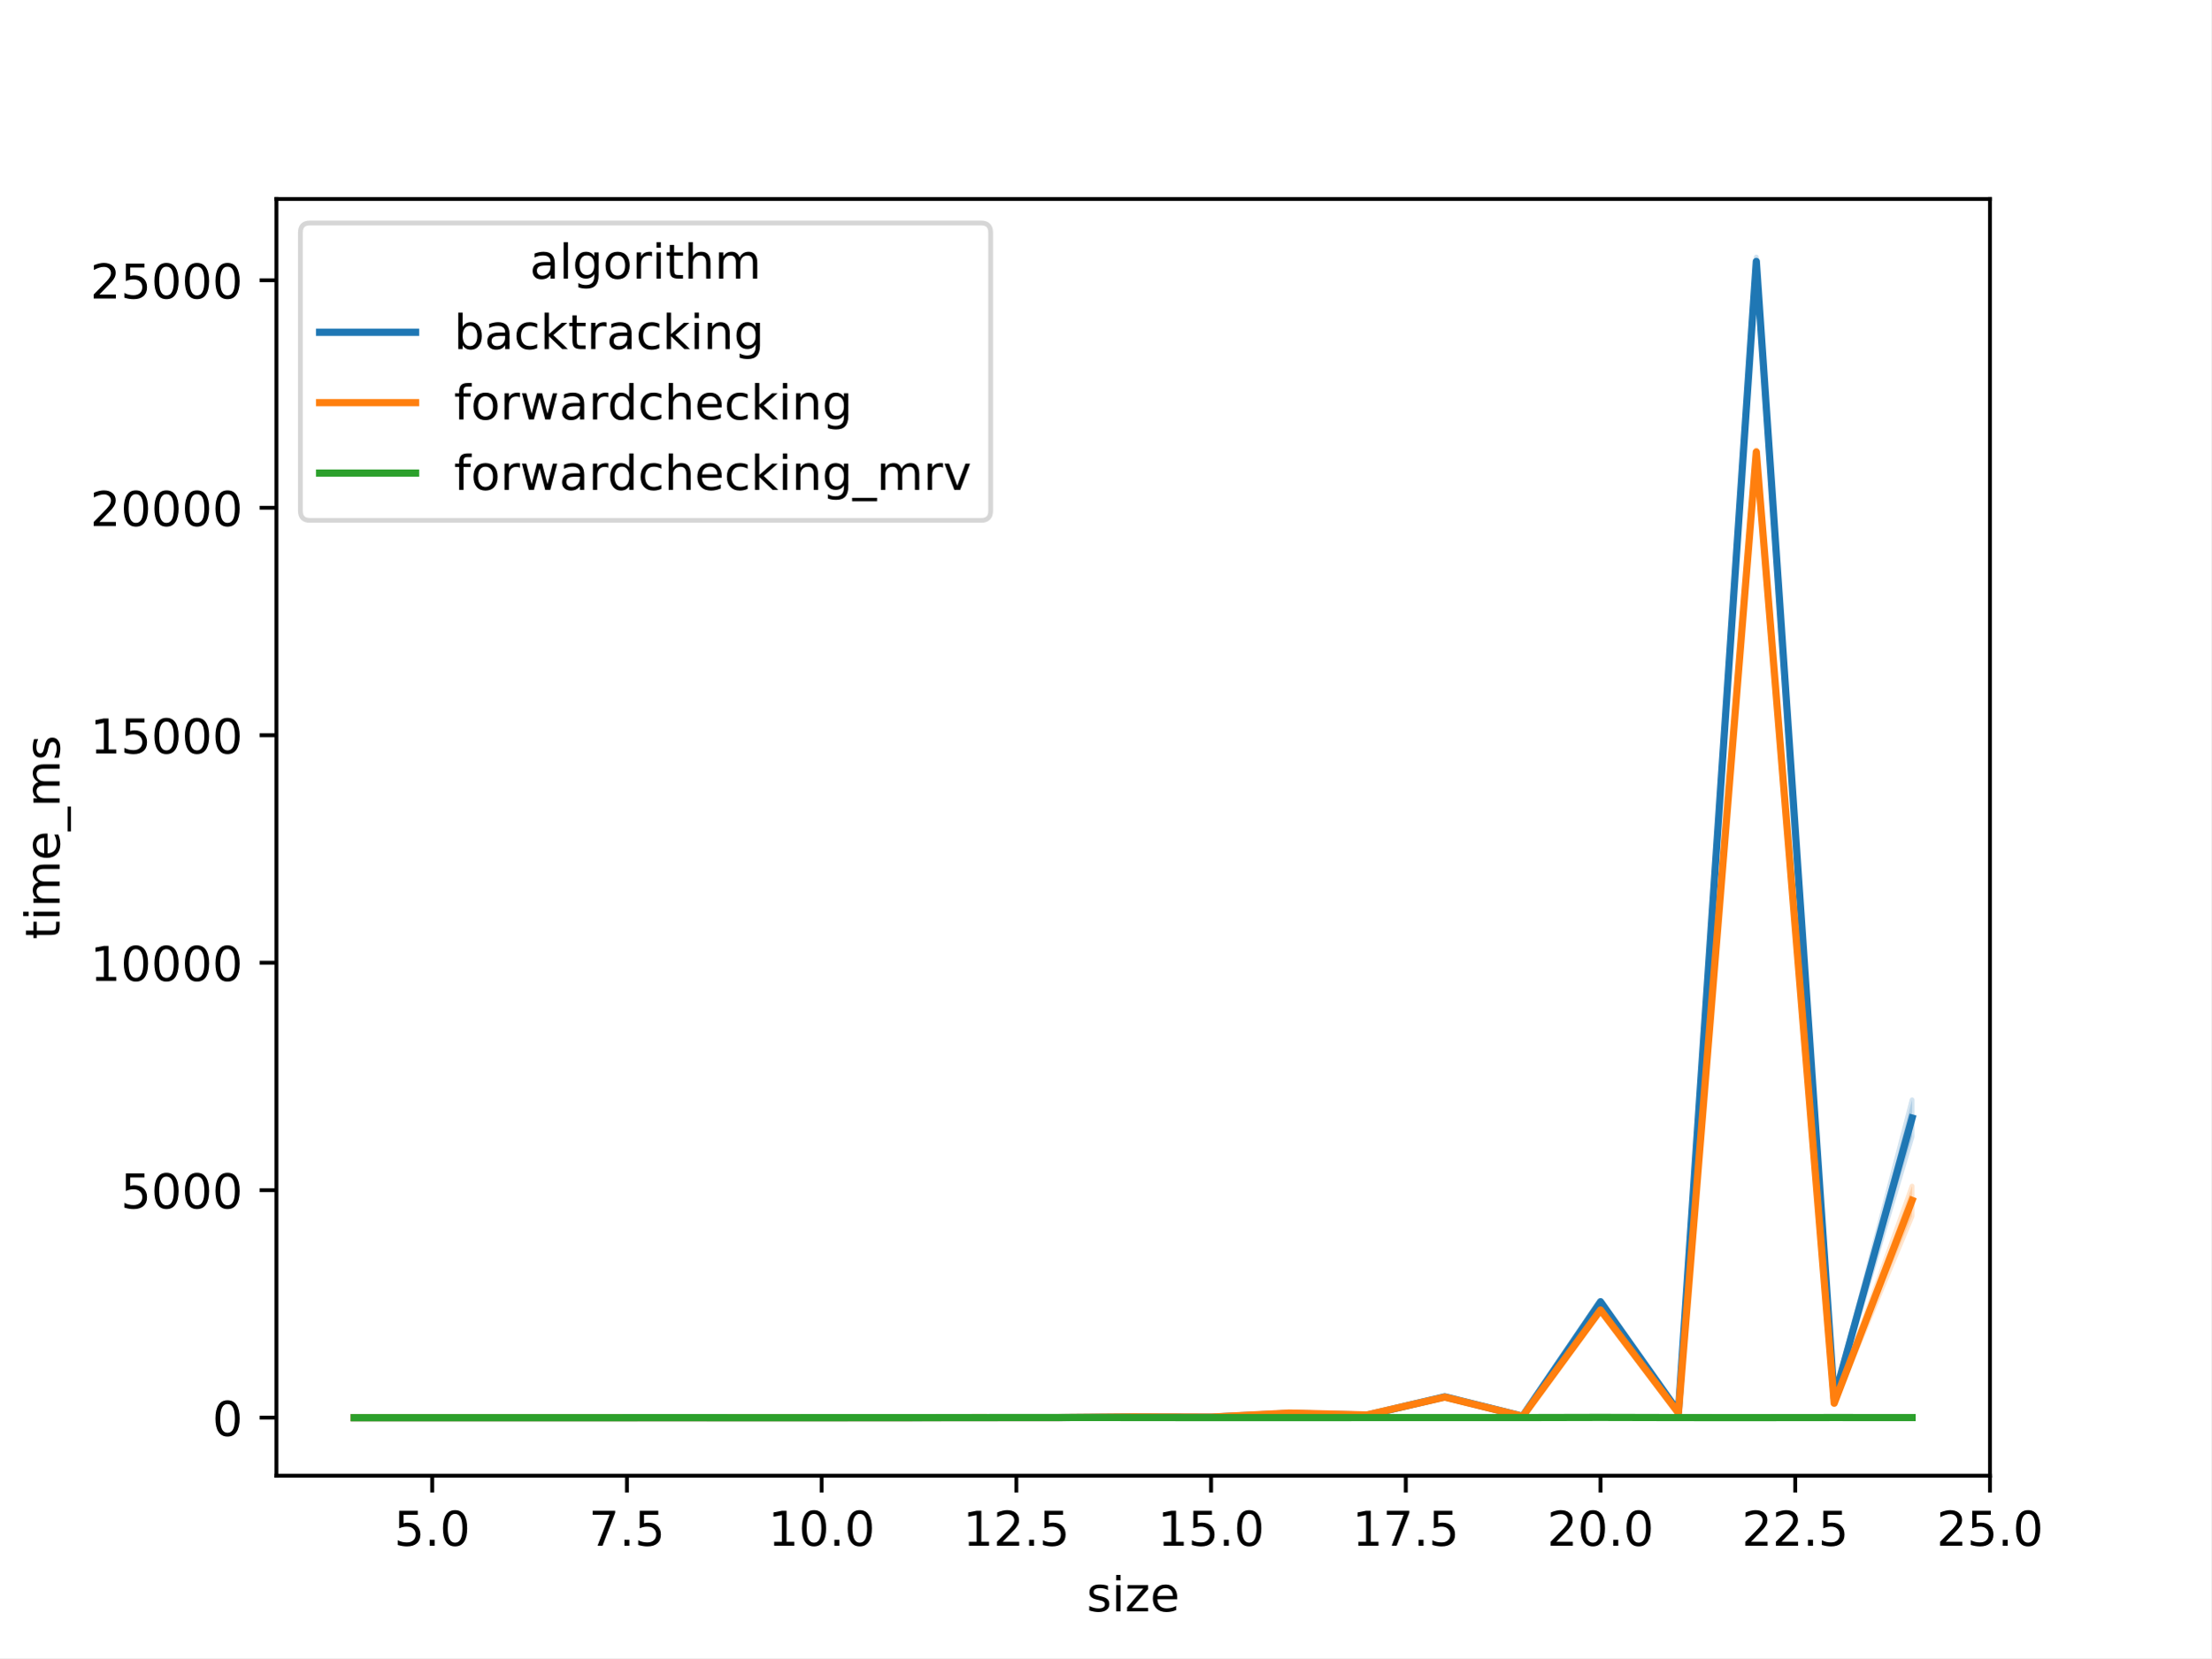
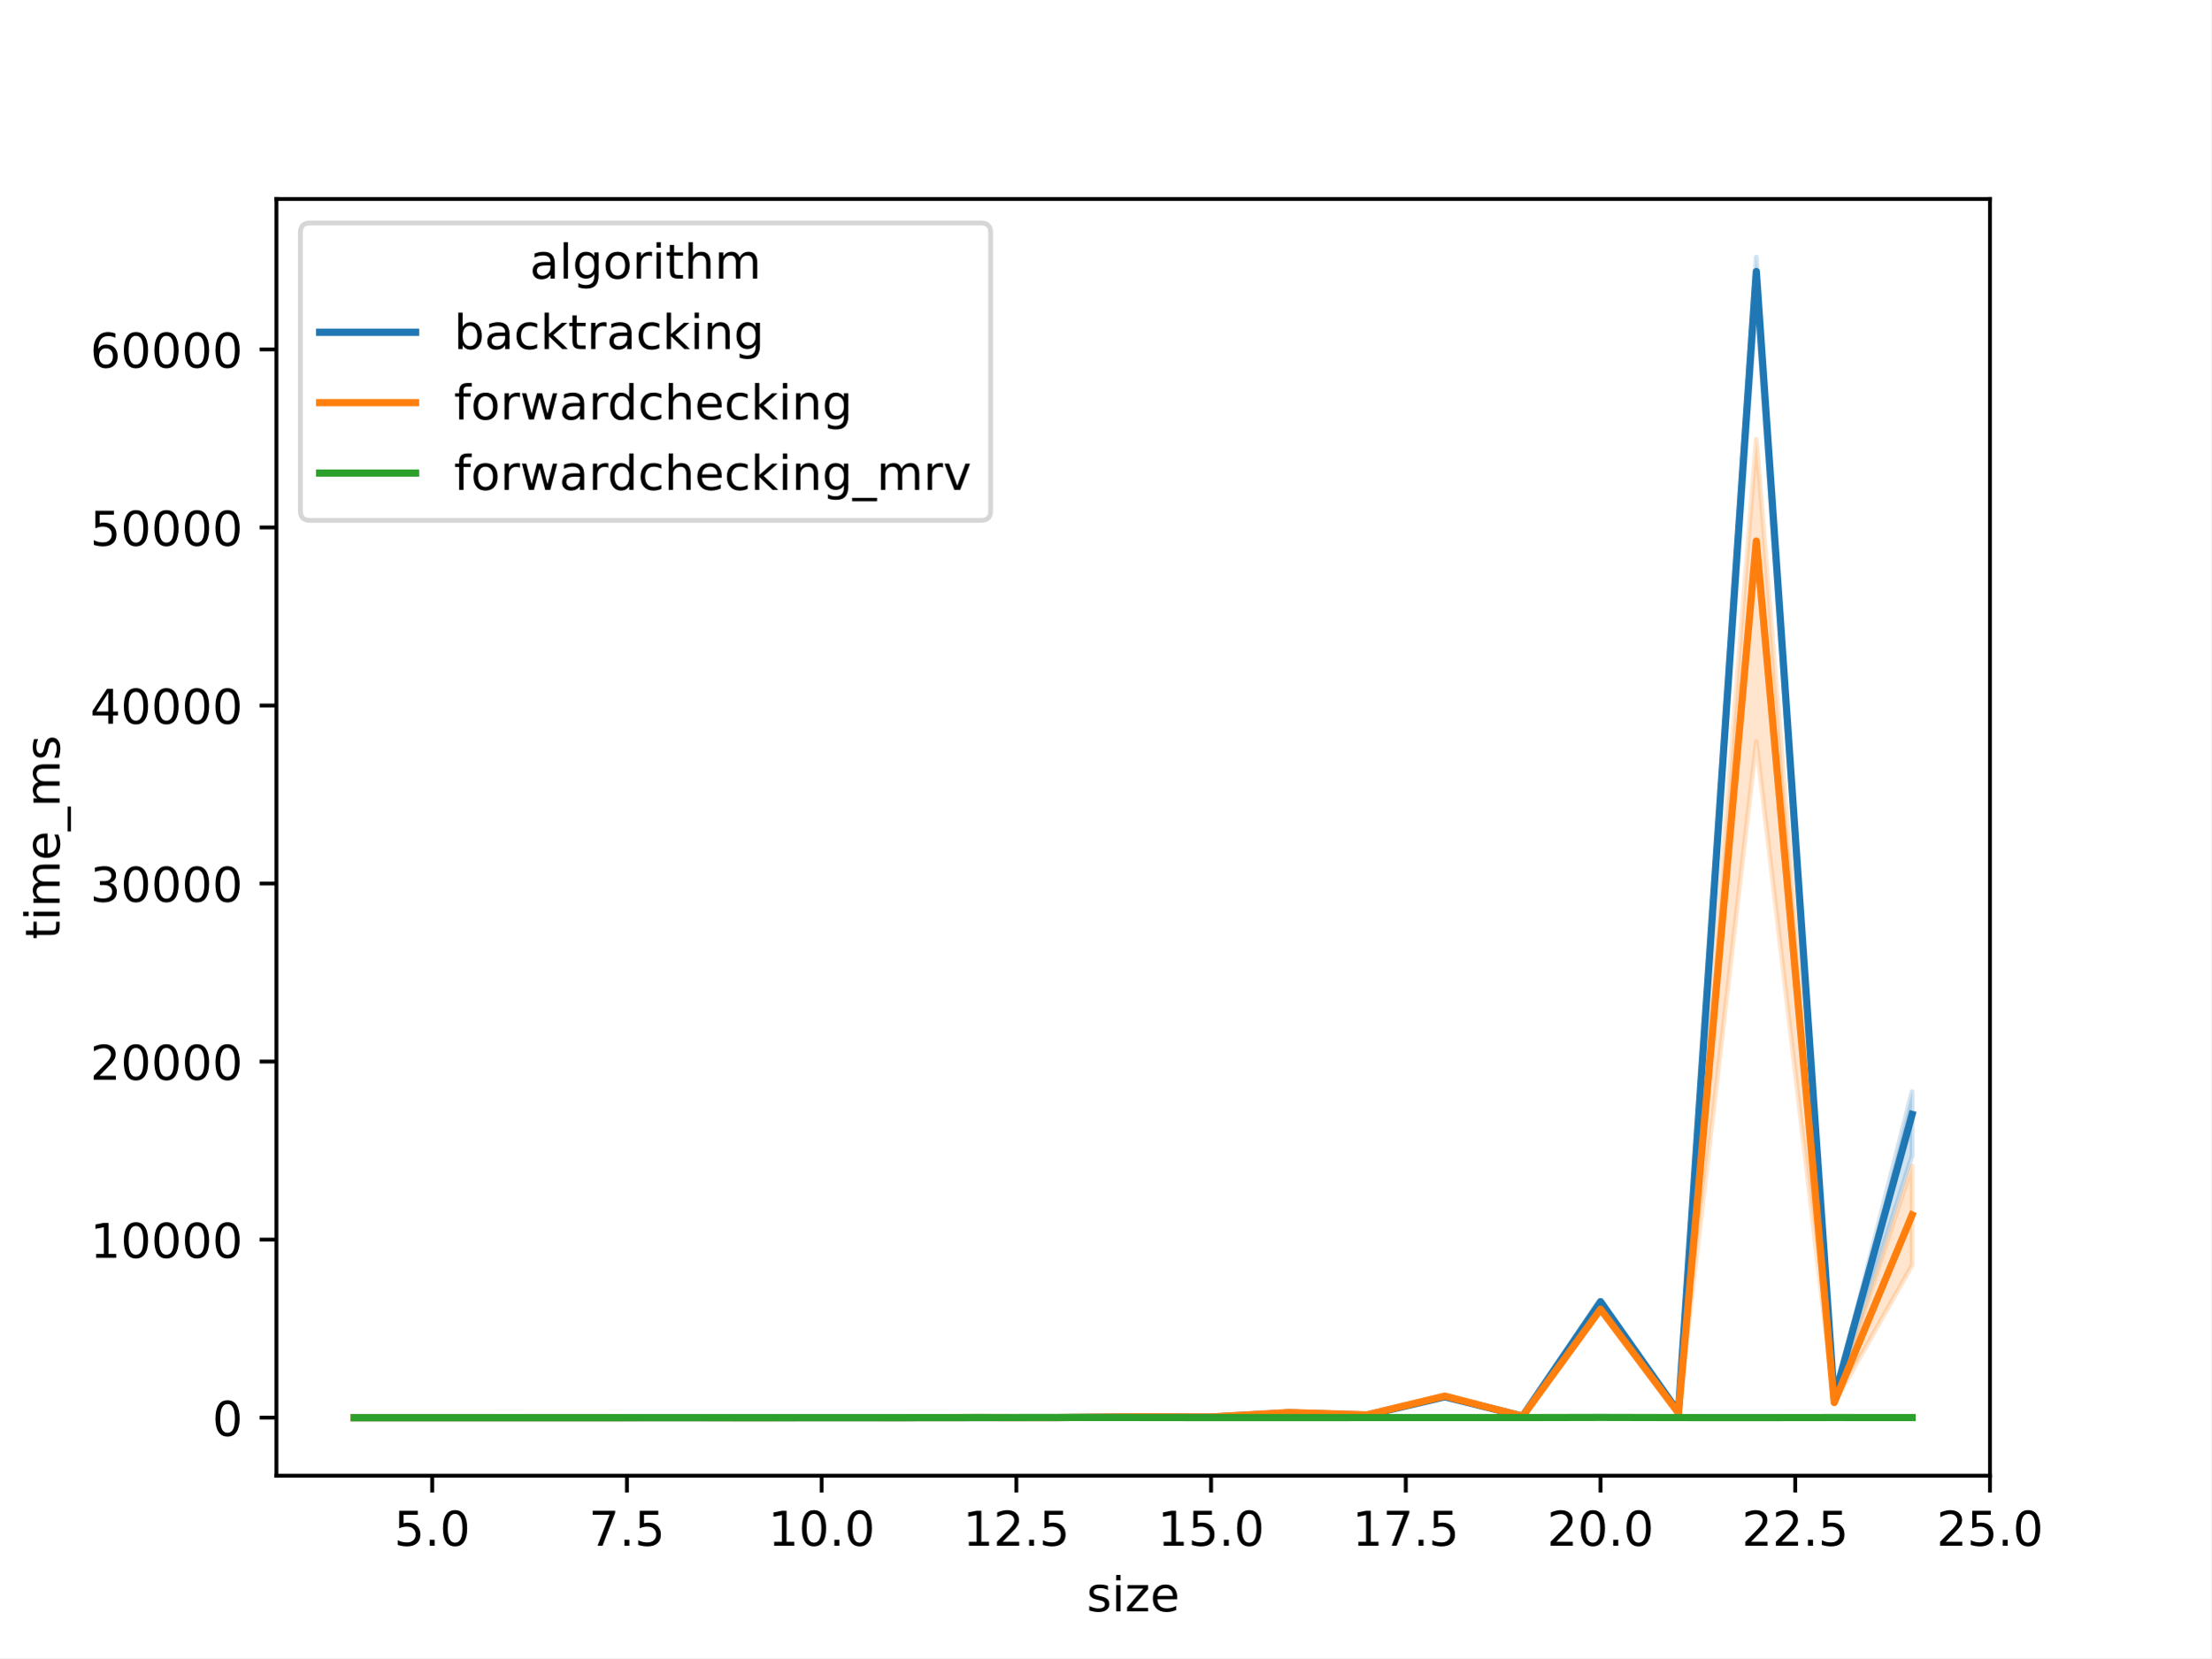
<svg xmlns="http://www.w3.org/2000/svg" xmlns:xlink="http://www.w3.org/1999/xlink" width="460.8pt" height="345.6pt" viewBox="0 0 460.8 345.6" version="1.1">
  <defs>
    <style type="text/css">*{stroke-linejoin: round; stroke-linecap: butt}</style>
  </defs>
  <g id="figure_1">
    <g id="patch_1">
      <path d="M 0 345.6  L 460.8 345.6  L 460.8 0  L 0 0  z " style="fill: #ffffff" />
    </g>
    <g id="axes_1">
      <g id="patch_2">
        <path d="M 57.6 307.584  L 414.72 307.584  L 414.72 41.472  L 57.6 41.472  z " style="fill: #ffffff" />
      </g>
      <g id="PolyCollection_1">
        <defs>
-           <path id="me1a008f9d8" d="M 73.833 -50.112  L 73.833 -50.112  L 90.065 -50.112  L 106.298 -50.112  L 122.531 -50.112  L 138.764 -50.115  L 154.996 -50.113  L 171.229 -50.115  L 187.462 -50.114  L 203.695 -50.124  L 219.927 -50.118  L 236.16 -50.243  L 252.393 -50.214  L 268.625 -50.971  L 284.858 -50.611  L 301.091 -54.412  L 317.324 -50.405  L 333.556 -74.103  L 349.789 -51.299  L 366.022 -290.296  L 382.255 -54.14  L 398.487 -108.689  L 398.487 -116.357  L 398.487 -116.357  L 382.255 -54.172  L 366.022 -292.032  L 349.789 -51.371  L 333.556 -74.473  L 317.324 -50.409  L 301.091 -54.515  L 284.858 -50.624  L 268.625 -50.987  L 252.393 -50.218  L 236.16 -50.248  L 219.927 -50.119  L 203.695 -50.126  L 187.462 -50.114  L 171.229 -50.115  L 154.996 -50.113  L 138.764 -50.115  L 122.531 -50.112  L 106.298 -50.113  L 90.065 -50.112  L 73.833 -50.112  z " style="stroke: #1f77b4; stroke-opacity: 0.2" />
+           <path id="m2545f66161" d="M 73.833 -50.112  L 73.833 -50.112  L 90.065 -50.112  L 106.298 -50.113  L 122.531 -50.112  L 138.764 -50.116  L 154.996 -50.114  L 171.229 -50.117  L 187.462 -50.115  L 203.695 -50.128  L 219.927 -50.118  L 236.16 -50.253  L 252.393 -50.224  L 268.625 -51.056  L 284.858 -50.629  L 301.091 -54.408  L 317.324 -50.406  L 333.556 -74.199  L 349.789 -51.26  L 366.022 -283.452  L 382.255 -54.071  L 398.487 -104.678  L 398.487 -118.076  L 398.487 -118.076  L 382.255 -54.326  L 366.022 -292.032  L 349.789 -51.288  L 333.556 -74.433  L 317.324 -50.439  L 301.091 -54.481  L 284.858 -50.637  L 268.625 -51.198  L 252.393 -50.235  L 236.16 -50.265  L 219.927 -50.12  L 203.695 -50.13  L 187.462 -50.115  L 171.229 -50.118  L 154.996 -50.114  L 138.764 -50.117  L 122.531 -50.112  L 106.298 -50.113  L 90.065 -50.112  L 73.833 -50.112  z " style="stroke: #1f77b4; stroke-opacity: 0.2" />
        </defs>
-         <g clip-path="url(#p05456024ff)">
-           <use xlink:href="#me1a008f9d8" x="0" y="345.6" style="fill: #1f77b4; fill-opacity: 0.2; stroke: #1f77b4; stroke-opacity: 0.2" />
+         <g clip-path="url(#p46b3b55651)">
+           <use xlink:href="#m2545f66161" x="0" y="345.6" style="fill: #1f77b4; fill-opacity: 0.2; stroke: #1f77b4; stroke-opacity: 0.2" />
        </g>
      </g>
      <g id="PolyCollection_2">
        <defs>
-           <path id="me7ac8d5582" d="M 73.833 -50.113  L 73.833 -50.112  L 90.065 -50.112  L 106.298 -50.113  L 122.531 -50.112  L 138.764 -50.117  L 154.996 -50.114  L 171.229 -50.117  L 187.462 -50.114  L 203.695 -50.128  L 219.927 -50.12  L 236.16 -50.276  L 252.393 -50.228  L 268.625 -51.061  L 284.858 -50.675  L 301.091 -54.35  L 317.324 -50.387  L 333.556 -72.399  L 349.789 -51.064  L 366.022 -250.889  L 382.255 -53.111  L 398.487 -92.1  L 398.487 -98.384  L 398.487 -98.384  L 382.255 -53.123  L 366.022 -251.888  L 349.789 -51.104  L 333.556 -72.718  L 317.324 -50.392  L 301.091 -54.45  L 284.858 -50.682  L 268.625 -51.103  L 252.393 -50.233  L 236.16 -50.279  L 219.927 -50.121  L 203.695 -50.13  L 187.462 -50.115  L 171.229 -50.117  L 154.996 -50.114  L 138.764 -50.118  L 122.531 -50.112  L 106.298 -50.114  L 90.065 -50.112  L 73.833 -50.113  z " style="stroke: #ff7f0e; stroke-opacity: 0.2" />
+           <path id="m5d746393ba" d="M 73.833 -50.113  L 73.833 -50.113  L 90.065 -50.112  L 106.298 -50.114  L 122.531 -50.112  L 138.764 -50.119  L 154.996 -50.115  L 171.229 -50.121  L 187.462 -50.116  L 203.695 -50.132  L 219.927 -50.122  L 236.16 -50.284  L 252.393 -50.241  L 268.625 -51.128  L 284.858 -50.694  L 301.091 -54.482  L 317.324 -50.402  L 333.556 -72.627  L 349.789 -51.072  L 366.022 -191.04  L 382.255 -53.183  L 398.487 -81.898  L 398.487 -102.564  L 398.487 -102.564  L 382.255 -53.386  L 366.022 -254.042  L 349.789 -51.106  L 333.556 -72.82  L 317.324 -50.406  L 301.091 -54.79  L 284.858 -50.703  L 268.625 -51.245  L 252.393 -50.274  L 236.16 -50.311  L 219.927 -50.122  L 203.695 -50.133  L 187.462 -50.117  L 171.229 -50.122  L 154.996 -50.116  L 138.764 -50.121  L 122.531 -50.113  L 106.298 -50.115  L 90.065 -50.113  L 73.833 -50.113  z " style="stroke: #ff7f0e; stroke-opacity: 0.2" />
        </defs>
-         <g clip-path="url(#p05456024ff)">
-           <use xlink:href="#me7ac8d5582" x="0" y="345.6" style="fill: #ff7f0e; fill-opacity: 0.2; stroke: #ff7f0e; stroke-opacity: 0.2" />
+         <g clip-path="url(#p46b3b55651)">
+           <use xlink:href="#m5d746393ba" x="0" y="345.6" style="fill: #ff7f0e; fill-opacity: 0.2; stroke: #ff7f0e; stroke-opacity: 0.2" />
        </g>
      </g>
      <g id="PolyCollection_3">
        <defs>
-           <path id="md4ef85c1c5" d="M 73.833 -50.113  L 73.833 -50.112  L 90.065 -50.112  L 106.298 -50.114  L 122.531 -50.113  L 138.764 -50.119  L 154.996 -50.115  L 171.229 -50.116  L 187.462 -50.119  L 203.695 -50.138  L 219.927 -50.15  L 236.16 -50.139  L 252.393 -50.121  L 268.625 -50.125  L 284.858 -50.13  L 301.091 -50.13  L 317.324 -50.133  L 333.556 -50.17  L 349.789 -50.131  L 366.022 -50.125  L 382.255 -50.143  L 398.487 -50.131  L 398.487 -50.135  L 398.487 -50.135  L 382.255 -50.144  L 366.022 -50.125  L 349.789 -50.131  L 333.556 -50.17  L 317.324 -50.133  L 301.091 -50.132  L 284.858 -50.133  L 268.625 -50.126  L 252.393 -50.122  L 236.16 -50.142  L 219.927 -50.153  L 203.695 -50.14  L 187.462 -50.12  L 171.229 -50.116  L 154.996 -50.115  L 138.764 -50.12  L 122.531 -50.113  L 106.298 -50.114  L 90.065 -50.112  L 73.833 -50.113  z " style="stroke: #2ca02c; stroke-opacity: 0.2" />
+           <path id="m0e00432719" d="M 73.833 -50.113  L 73.833 -50.113  L 90.065 -50.113  L 106.298 -50.115  L 122.531 -50.113  L 138.764 -50.123  L 154.996 -50.116  L 171.229 -50.118  L 187.462 -50.124  L 203.695 -50.143  L 219.927 -50.158  L 236.16 -50.142  L 252.393 -50.122  L 268.625 -50.126  L 284.858 -50.131  L 301.091 -50.131  L 317.324 -50.132  L 333.556 -50.168  L 349.789 -50.131  L 366.022 -50.12  L 382.255 -50.142  L 398.487 -50.126  L 398.487 -50.136  L 398.487 -50.136  L 382.255 -50.146  L 366.022 -50.124  L 349.789 -50.132  L 333.556 -50.17  L 317.324 -50.132  L 301.091 -50.142  L 284.858 -50.131  L 268.625 -50.126  L 252.393 -50.123  L 236.16 -50.146  L 219.927 -50.164  L 203.695 -50.146  L 187.462 -50.128  L 171.229 -50.119  L 154.996 -50.117  L 138.764 -50.124  L 122.531 -50.113  L 106.298 -50.116  L 90.065 -50.113  L 73.833 -50.113  z " style="stroke: #2ca02c; stroke-opacity: 0.2" />
        </defs>
-         <g clip-path="url(#p05456024ff)">
-           <use xlink:href="#md4ef85c1c5" x="0" y="345.6" style="fill: #2ca02c; fill-opacity: 0.2; stroke: #2ca02c; stroke-opacity: 0.2" />
+         <g clip-path="url(#p46b3b55651)">
+           <use xlink:href="#m0e00432719" x="0" y="345.6" style="fill: #2ca02c; fill-opacity: 0.2; stroke: #2ca02c; stroke-opacity: 0.2" />
        </g>
      </g>
      <g id="matplotlib.axis_1">
        <g id="xtick_1">
          <g id="line2d_1">
            <defs>
-               <path id="m1ea2e3c88e" d="M 0 0  L 0 3.5  " style="stroke: #000000; stroke-width: 0.8" />
-             </defs>
-             <g>
-               <use xlink:href="#m1ea2e3c88e" x="90.065" y="307.584" style="stroke: #000000; stroke-width: 0.8" />
+               <path id="meb4e80f260" d="M 0 0  L 0 3.5  " style="stroke: #000000; stroke-width: 0.8" />
+             </defs>
+             <g>
+               <use xlink:href="#meb4e80f260" x="90.065" y="307.584" style="stroke: #000000; stroke-width: 0.8" />
            </g>
          </g>
          <g id="text_1">
            <g transform="translate(82.11389 322.1824)scale(0.1 -0.1)">
              <defs>
                <path id="DejaVuSans-35" d="M 691 4666  L 3169 4666  L 3169 4134  L 1269 4134  L 1269 2991  Q 1406 3038 1543 3061  Q 1681 3084 1819 3084  Q 2600 3084 3056 2656  Q 3513 2228 3513 1497  Q 3513 744 3044 326  Q 2575 -91 1722 -91  Q 1428 -91 1123 -41  Q 819 9 494 109  L 494 744  Q 775 591 1075 516  Q 1375 441 1709 441  Q 2250 441 2565 725  Q 2881 1009 2881 1497  Q 2881 1984 2565 2268  Q 2250 2553 1709 2553  Q 1456 2553 1204 2497  Q 953 2441 691 2322  L 691 4666  z " transform="scale(0.015625)" />
                <path id="DejaVuSans-2e" d="M 684 794  L 1344 794  L 1344 0  L 684 0  L 684 794  z " transform="scale(0.015625)" />
                <path id="DejaVuSans-30" d="M 2034 4250  Q 1547 4250 1301 3770  Q 1056 3291 1056 2328  Q 1056 1369 1301 889  Q 1547 409 2034 409  Q 2525 409 2770 889  Q 3016 1369 3016 2328  Q 3016 3291 2770 3770  Q 2525 4250 2034 4250  z M 2034 4750  Q 2819 4750 3233 4129  Q 3647 3509 3647 2328  Q 3647 1150 3233 529  Q 2819 -91 2034 -91  Q 1250 -91 836 529  Q 422 1150 422 2328  Q 422 3509 836 4129  Q 1250 4750 2034 4750  z " transform="scale(0.015625)" />
              </defs>
              <use xlink:href="#DejaVuSans-35" />
              <use xlink:href="#DejaVuSans-2e" x="63.623" />
              <use xlink:href="#DejaVuSans-30" x="95.41" />
            </g>
          </g>
        </g>
        <g id="xtick_2">
          <g id="line2d_2">
            <g>
-               <use xlink:href="#m1ea2e3c88e" x="130.647" y="307.584" style="stroke: #000000; stroke-width: 0.8" />
+               <use xlink:href="#meb4e80f260" x="130.647" y="307.584" style="stroke: #000000; stroke-width: 0.8" />
            </g>
          </g>
          <g id="text_2">
            <g transform="translate(122.6957 322.1824)scale(0.1 -0.1)">
              <defs>
                <path id="DejaVuSans-37" d="M 525 4666  L 3525 4666  L 3525 4397  L 1831 0  L 1172 0  L 2766 4134  L 525 4134  L 525 4666  z " transform="scale(0.015625)" />
              </defs>
              <use xlink:href="#DejaVuSans-37" />
              <use xlink:href="#DejaVuSans-2e" x="63.623" />
              <use xlink:href="#DejaVuSans-35" x="95.41" />
            </g>
          </g>
        </g>
        <g id="xtick_3">
          <g id="line2d_3">
            <g>
-               <use xlink:href="#m1ea2e3c88e" x="171.229" y="307.584" style="stroke: #000000; stroke-width: 0.8" />
+               <use xlink:href="#meb4e80f260" x="171.229" y="307.584" style="stroke: #000000; stroke-width: 0.8" />
            </g>
          </g>
          <g id="text_3">
            <g transform="translate(160.0963 322.1824)scale(0.1 -0.1)">
              <defs>
                <path id="DejaVuSans-31" d="M 794 531  L 1825 531  L 1825 4091  L 703 3866  L 703 4441  L 1819 4666  L 2450 4666  L 2450 531  L 3481 531  L 3481 0  L 794 0  L 794 531  z " transform="scale(0.015625)" />
              </defs>
              <use xlink:href="#DejaVuSans-31" />
              <use xlink:href="#DejaVuSans-30" x="63.623" />
              <use xlink:href="#DejaVuSans-2e" x="127.246" />
              <use xlink:href="#DejaVuSans-30" x="159.033" />
            </g>
          </g>
        </g>
        <g id="xtick_4">
          <g id="line2d_4">
            <g>
-               <use xlink:href="#m1ea2e3c88e" x="211.811" y="307.584" style="stroke: #000000; stroke-width: 0.8" />
+               <use xlink:href="#meb4e80f260" x="211.811" y="307.584" style="stroke: #000000; stroke-width: 0.8" />
            </g>
          </g>
          <g id="text_4">
            <g transform="translate(200.6781 322.1824)scale(0.1 -0.1)">
              <defs>
                <path id="DejaVuSans-32" d="M 1228 531  L 3431 531  L 3431 0  L 469 0  L 469 531  Q 828 903 1448 1529  Q 2069 2156 2228 2338  Q 2531 2678 2651 2914  Q 2772 3150 2772 3378  Q 2772 3750 2511 3984  Q 2250 4219 1831 4219  Q 1534 4219 1204 4116  Q 875 4013 500 3803  L 500 4441  Q 881 4594 1212 4672  Q 1544 4750 1819 4750  Q 2544 4750 2975 4387  Q 3406 4025 3406 3419  Q 3406 3131 3298 2873  Q 3191 2616 2906 2266  Q 2828 2175 2409 1742  Q 1991 1309 1228 531  z " transform="scale(0.015625)" />
              </defs>
              <use xlink:href="#DejaVuSans-31" />
              <use xlink:href="#DejaVuSans-32" x="63.623" />
              <use xlink:href="#DejaVuSans-2e" x="127.246" />
              <use xlink:href="#DejaVuSans-35" x="159.033" />
            </g>
          </g>
        </g>
        <g id="xtick_5">
          <g id="line2d_5">
            <g>
-               <use xlink:href="#m1ea2e3c88e" x="252.393" y="307.584" style="stroke: #000000; stroke-width: 0.8" />
+               <use xlink:href="#meb4e80f260" x="252.393" y="307.584" style="stroke: #000000; stroke-width: 0.8" />
            </g>
          </g>
          <g id="text_5">
            <g transform="translate(241.2599 322.1824)scale(0.1 -0.1)">
              <use xlink:href="#DejaVuSans-31" />
              <use xlink:href="#DejaVuSans-35" x="63.623" />
              <use xlink:href="#DejaVuSans-2e" x="127.246" />
              <use xlink:href="#DejaVuSans-30" x="159.033" />
            </g>
          </g>
        </g>
        <g id="xtick_6">
          <g id="line2d_6">
            <g>
-               <use xlink:href="#m1ea2e3c88e" x="292.975" y="307.584" style="stroke: #000000; stroke-width: 0.8" />
+               <use xlink:href="#meb4e80f260" x="292.975" y="307.584" style="stroke: #000000; stroke-width: 0.8" />
            </g>
          </g>
          <g id="text_6">
            <g transform="translate(281.8417 322.1824)scale(0.1 -0.1)">
              <use xlink:href="#DejaVuSans-31" />
              <use xlink:href="#DejaVuSans-37" x="63.623" />
              <use xlink:href="#DejaVuSans-2e" x="127.246" />
              <use xlink:href="#DejaVuSans-35" x="159.033" />
            </g>
          </g>
        </g>
        <g id="xtick_7">
          <g id="line2d_7">
            <g>
-               <use xlink:href="#m1ea2e3c88e" x="333.556" y="307.584" style="stroke: #000000; stroke-width: 0.8" />
+               <use xlink:href="#meb4e80f260" x="333.556" y="307.584" style="stroke: #000000; stroke-width: 0.8" />
            </g>
          </g>
          <g id="text_7">
            <g transform="translate(322.4236 322.1824)scale(0.1 -0.1)">
              <use xlink:href="#DejaVuSans-32" />
              <use xlink:href="#DejaVuSans-30" x="63.623" />
              <use xlink:href="#DejaVuSans-2e" x="127.246" />
              <use xlink:href="#DejaVuSans-30" x="159.033" />
            </g>
          </g>
        </g>
        <g id="xtick_8">
          <g id="line2d_8">
            <g>
-               <use xlink:href="#m1ea2e3c88e" x="374.138" y="307.584" style="stroke: #000000; stroke-width: 0.8" />
+               <use xlink:href="#meb4e80f260" x="374.138" y="307.584" style="stroke: #000000; stroke-width: 0.8" />
            </g>
          </g>
          <g id="text_8">
            <g transform="translate(363.0054 322.1824)scale(0.1 -0.1)">
              <use xlink:href="#DejaVuSans-32" />
              <use xlink:href="#DejaVuSans-32" x="63.623" />
              <use xlink:href="#DejaVuSans-2e" x="127.246" />
              <use xlink:href="#DejaVuSans-35" x="159.033" />
            </g>
          </g>
        </g>
        <g id="xtick_9">
          <g id="line2d_9">
            <g>
-               <use xlink:href="#m1ea2e3c88e" x="414.72" y="307.584" style="stroke: #000000; stroke-width: 0.8" />
+               <use xlink:href="#meb4e80f260" x="414.72" y="307.584" style="stroke: #000000; stroke-width: 0.8" />
            </g>
          </g>
          <g id="text_9">
            <g transform="translate(403.5872 322.1824)scale(0.1 -0.1)">
              <use xlink:href="#DejaVuSans-32" />
              <use xlink:href="#DejaVuSans-35" x="63.623" />
              <use xlink:href="#DejaVuSans-2e" x="127.246" />
              <use xlink:href="#DejaVuSans-30" x="159.033" />
            </g>
          </g>
        </g>
        <g id="text_10">
          <g transform="translate(226.4655 335.8606)scale(0.1 -0.1)">
            <defs>
              <path id="DejaVuSans-73" d="M 2834 3397  L 2834 2853  Q 2591 2978 2328 3040  Q 2066 3103 1784 3103  Q 1356 3103 1142 2972  Q 928 2841 928 2578  Q 928 2378 1081 2264  Q 1234 2150 1697 2047  L 1894 2003  Q 2506 1872 2764 1633  Q 3022 1394 3022 966  Q 3022 478 2636 193  Q 2250 -91 1575 -91  Q 1294 -91 989 -36  Q 684 19 347 128  L 347 722  Q 666 556 975 473  Q 1284 391 1588 391  Q 1994 391 2212 530  Q 2431 669 2431 922  Q 2431 1156 2273 1281  Q 2116 1406 1581 1522  L 1381 1569  Q 847 1681 609 1914  Q 372 2147 372 2553  Q 372 3047 722 3315  Q 1072 3584 1716 3584  Q 2034 3584 2315 3537  Q 2597 3491 2834 3397  z " transform="scale(0.015625)" />
              <path id="DejaVuSans-69" d="M 603 3500  L 1178 3500  L 1178 0  L 603 0  L 603 3500  z M 603 4863  L 1178 4863  L 1178 4134  L 603 4134  L 603 4863  z " transform="scale(0.015625)" />
              <path id="DejaVuSans-7a" d="M 353 3500  L 3084 3500  L 3084 2975  L 922 459  L 3084 459  L 3084 0  L 275 0  L 275 525  L 2438 3041  L 353 3041  L 353 3500  z " transform="scale(0.015625)" />
              <path id="DejaVuSans-65" d="M 3597 1894  L 3597 1613  L 953 1613  Q 991 1019 1311 708  Q 1631 397 2203 397  Q 2534 397 2845 478  Q 3156 559 3463 722  L 3463 178  Q 3153 47 2828 -22  Q 2503 -91 2169 -91  Q 1331 -91 842 396  Q 353 884 353 1716  Q 353 2575 817 3079  Q 1281 3584 2069 3584  Q 2775 3584 3186 3129  Q 3597 2675 3597 1894  z M 3022 2063  Q 3016 2534 2758 2815  Q 2500 3097 2075 3097  Q 1594 3097 1305 2825  Q 1016 2553 972 2059  L 3022 2063  z " transform="scale(0.015625)" />
            </defs>
            <use xlink:href="#DejaVuSans-73" />
            <use xlink:href="#DejaVuSans-69" x="52.1" />
            <use xlink:href="#DejaVuSans-7a" x="79.883" />
            <use xlink:href="#DejaVuSans-65" x="132.373" />
          </g>
        </g>
      </g>
      <g id="matplotlib.axis_2">
        <g id="ytick_1">
          <g id="line2d_10">
            <defs>
-               <path id="md25d7c8cba" d="M 0 0  L -3.5 0  " style="stroke: #000000; stroke-width: 0.8" />
-             </defs>
-             <g>
-               <use xlink:href="#md25d7c8cba" x="57.6" y="295.488" style="stroke: #000000; stroke-width: 0.8" />
+               <path id="m859b678e0c" d="M 0 0  L -3.5 0  " style="stroke: #000000; stroke-width: 0.8" />
+             </defs>
+             <g>
+               <use xlink:href="#m859b678e0c" x="57.6" y="295.488" style="stroke: #000000; stroke-width: 0.8" />
            </g>
          </g>
          <g id="text_11">
-             <g transform="translate(44.2375 299.2874)scale(0.1 -0.1)">
+             <g transform="translate(44.2375 299.2875)scale(0.1 -0.1)">
              <use xlink:href="#DejaVuSans-30" />
            </g>
          </g>
        </g>
        <g id="ytick_2">
          <g id="line2d_11">
            <g>
-               <use xlink:href="#md25d7c8cba" x="57.6" y="248.073" style="stroke: #000000; stroke-width: 0.8" />
+               <use xlink:href="#m859b678e0c" x="57.6" y="258.378" style="stroke: #000000; stroke-width: 0.8" />
            </g>
          </g>
          <g id="text_12">
-             <g transform="translate(25.15 251.8724)scale(0.1 -0.1)">
-               <use xlink:href="#DejaVuSans-35" />
-               <use xlink:href="#DejaVuSans-30" x="63.623" />
-               <use xlink:href="#DejaVuSans-30" x="127.246" />
-               <use xlink:href="#DejaVuSans-30" x="190.869" />
+             <g transform="translate(18.7875 262.1772)scale(0.1 -0.1)">
+               <use xlink:href="#DejaVuSans-31" />
+               <use xlink:href="#DejaVuSans-30" x="63.623" />
+               <use xlink:href="#DejaVuSans-30" x="127.246" />
+               <use xlink:href="#DejaVuSans-30" x="190.869" />
+               <use xlink:href="#DejaVuSans-30" x="254.492" />
            </g>
          </g>
        </g>
        <g id="ytick_3">
          <g id="line2d_12">
            <g>
-               <use xlink:href="#md25d7c8cba" x="57.6" y="200.658" style="stroke: #000000; stroke-width: 0.8" />
+               <use xlink:href="#m859b678e0c" x="57.6" y="221.268" style="stroke: #000000; stroke-width: 0.8" />
            </g>
          </g>
          <g id="text_13">
-             <g transform="translate(18.7875 204.4574)scale(0.1 -0.1)">
-               <use xlink:href="#DejaVuSans-31" />
+             <g transform="translate(18.7875 225.067)scale(0.1 -0.1)">
+               <use xlink:href="#DejaVuSans-32" />
              <use xlink:href="#DejaVuSans-30" x="63.623" />
              <use xlink:href="#DejaVuSans-30" x="127.246" />
              <use xlink:href="#DejaVuSans-30" x="190.869" />
              <use xlink:href="#DejaVuSans-30" x="254.492" />
            </g>
          </g>
        </g>
        <g id="ytick_4">
          <g id="line2d_13">
            <g>
-               <use xlink:href="#md25d7c8cba" x="57.6" y="153.243" style="stroke: #000000; stroke-width: 0.8" />
+               <use xlink:href="#m859b678e0c" x="57.6" y="184.158" style="stroke: #000000; stroke-width: 0.8" />
            </g>
          </g>
          <g id="text_14">
-             <g transform="translate(18.7875 157.0423)scale(0.1 -0.1)">
-               <use xlink:href="#DejaVuSans-31" />
-               <use xlink:href="#DejaVuSans-35" x="63.623" />
+             <g transform="translate(18.7875 187.9567)scale(0.1 -0.1)">
+               <defs>
+                 <path id="DejaVuSans-33" d="M 2597 2516  Q 3050 2419 3304 2112  Q 3559 1806 3559 1356  Q 3559 666 3084 287  Q 2609 -91 1734 -91  Q 1441 -91 1130 -33  Q 819 25 488 141  L 488 750  Q 750 597 1062 519  Q 1375 441 1716 441  Q 2309 441 2620 675  Q 2931 909 2931 1356  Q 2931 1769 2642 2001  Q 2353 2234 1838 2234  L 1294 2234  L 1294 2753  L 1863 2753  Q 2328 2753 2575 2939  Q 2822 3125 2822 3475  Q 2822 3834 2567 4026  Q 2313 4219 1838 4219  Q 1578 4219 1281 4162  Q 984 4106 628 3988  L 628 4550  Q 988 4650 1302 4700  Q 1616 4750 1894 4750  Q 2613 4750 3031 4423  Q 3450 4097 3450 3541  Q 3450 3153 3228 2886  Q 3006 2619 2597 2516  z " transform="scale(0.015625)" />
+               </defs>
+               <use xlink:href="#DejaVuSans-33" />
+               <use xlink:href="#DejaVuSans-30" x="63.623" />
              <use xlink:href="#DejaVuSans-30" x="127.246" />
              <use xlink:href="#DejaVuSans-30" x="190.869" />
              <use xlink:href="#DejaVuSans-30" x="254.492" />
            </g>
          </g>
        </g>
        <g id="ytick_5">
          <g id="line2d_14">
            <g>
-               <use xlink:href="#md25d7c8cba" x="57.6" y="105.828" style="stroke: #000000; stroke-width: 0.8" />
+               <use xlink:href="#m859b678e0c" x="57.6" y="147.047" style="stroke: #000000; stroke-width: 0.8" />
            </g>
          </g>
          <g id="text_15">
-             <g transform="translate(18.7875 109.6273)scale(0.1 -0.1)">
-               <use xlink:href="#DejaVuSans-32" />
+             <g transform="translate(18.7875 150.8465)scale(0.1 -0.1)">
+               <defs>
+                 <path id="DejaVuSans-34" d="M 2419 4116  L 825 1625  L 2419 1625  L 2419 4116  z M 2253 4666  L 3047 4666  L 3047 1625  L 3713 1625  L 3713 1100  L 3047 1100  L 3047 0  L 2419 0  L 2419 1100  L 313 1100  L 313 1709  L 2253 4666  z " transform="scale(0.015625)" />
+               </defs>
+               <use xlink:href="#DejaVuSans-34" />
              <use xlink:href="#DejaVuSans-30" x="63.623" />
              <use xlink:href="#DejaVuSans-30" x="127.246" />
              <use xlink:href="#DejaVuSans-30" x="190.869" />
              <use xlink:href="#DejaVuSans-30" x="254.492" />
            </g>
          </g>
        </g>
        <g id="ytick_6">
          <g id="line2d_15">
            <g>
-               <use xlink:href="#md25d7c8cba" x="57.6" y="58.413" style="stroke: #000000; stroke-width: 0.8" />
+               <use xlink:href="#m859b678e0c" x="57.6" y="109.937" style="stroke: #000000; stroke-width: 0.8" />
            </g>
          </g>
          <g id="text_16">
-             <g transform="translate(18.7875 62.21234)scale(0.1 -0.1)">
-               <use xlink:href="#DejaVuSans-32" />
-               <use xlink:href="#DejaVuSans-35" x="63.623" />
-               <use xlink:href="#DejaVuSans-30" x="127.246" />
-               <use xlink:href="#DejaVuSans-30" x="190.869" />
-               <use xlink:href="#DejaVuSans-30" x="254.492" />
-             </g>
-           </g>
-         </g>
-         <g id="text_17">
+             <g transform="translate(18.7875 113.7363)scale(0.1 -0.1)">
+               <use xlink:href="#DejaVuSans-35" />
+               <use xlink:href="#DejaVuSans-30" x="63.623" />
+               <use xlink:href="#DejaVuSans-30" x="127.246" />
+               <use xlink:href="#DejaVuSans-30" x="190.869" />
+               <use xlink:href="#DejaVuSans-30" x="254.492" />
+             </g>
+           </g>
+         </g>
+         <g id="ytick_7">
+           <g id="line2d_16">
+             <g>
+               <use xlink:href="#m859b678e0c" x="57.6" y="72.827" style="stroke: #000000; stroke-width: 0.8" />
+             </g>
+           </g>
+           <g id="text_17">
+             <g transform="translate(18.7875 76.62601)scale(0.1 -0.1)">
+               <defs>
+                 <path id="DejaVuSans-36" d="M 2113 2584  Q 1688 2584 1439 2293  Q 1191 2003 1191 1497  Q 1191 994 1439 701  Q 1688 409 2113 409  Q 2538 409 2786 701  Q 3034 994 3034 1497  Q 3034 2003 2786 2293  Q 2538 2584 2113 2584  z M 3366 4563  L 3366 3988  Q 3128 4100 2886 4159  Q 2644 4219 2406 4219  Q 1781 4219 1451 3797  Q 1122 3375 1075 2522  Q 1259 2794 1537 2939  Q 1816 3084 2150 3084  Q 2853 3084 3261 2657  Q 3669 2231 3669 1497  Q 3669 778 3244 343  Q 2819 -91 2113 -91  Q 1303 -91 875 529  Q 447 1150 447 2328  Q 447 3434 972 4092  Q 1497 4750 2381 4750  Q 2619 4750 2861 4703  Q 3103 4656 3366 4563  z " transform="scale(0.015625)" />
+               </defs>
+               <use xlink:href="#DejaVuSans-36" />
+               <use xlink:href="#DejaVuSans-30" x="63.623" />
+               <use xlink:href="#DejaVuSans-30" x="127.246" />
+               <use xlink:href="#DejaVuSans-30" x="190.869" />
+               <use xlink:href="#DejaVuSans-30" x="254.492" />
+             </g>
+           </g>
+         </g>
+         <g id="text_18">
          <g transform="translate(12.42969 195.7991)rotate(-90)scale(0.1 -0.1)">
            <defs>
              <path id="DejaVuSans-74" d="M 1172 4494  L 1172 3500  L 2356 3500  L 2356 3053  L 1172 3053  L 1172 1153  Q 1172 725 1289 603  Q 1406 481 1766 481  L 2356 481  L 2356 0  L 1766 0  Q 1100 0 847 248  Q 594 497 594 1153  L 594 3053  L 172 3053  L 172 3500  L 594 3500  L 594 4494  L 1172 4494  z " transform="scale(0.015625)" />
              <path id="DejaVuSans-6d" d="M 3328 2828  Q 3544 3216 3844 3400  Q 4144 3584 4550 3584  Q 5097 3584 5394 3201  Q 5691 2819 5691 2113  L 5691 0  L 5113 0  L 5113 2094  Q 5113 2597 4934 2840  Q 4756 3084 4391 3084  Q 3944 3084 3684 2787  Q 3425 2491 3425 1978  L 3425 0  L 2847 0  L 2847 2094  Q 2847 2600 2669 2842  Q 2491 3084 2119 3084  Q 1678 3084 1418 2786  Q 1159 2488 1159 1978  L 1159 0  L 581 0  L 581 3500  L 1159 3500  L 1159 2956  Q 1356 3278 1631 3431  Q 1906 3584 2284 3584  Q 2666 3584 2933 3390  Q 3200 3197 3328 2828  z " transform="scale(0.015625)" />
              <path id="DejaVuSans-5f" d="M 3263 -1063  L 3263 -1509  L -63 -1509  L -63 -1063  L 3263 -1063  z " transform="scale(0.015625)" />
            </defs>
            <use xlink:href="#DejaVuSans-74" />
            <use xlink:href="#DejaVuSans-69" x="39.209" />
            <use xlink:href="#DejaVuSans-6d" x="66.992" />
            <use xlink:href="#DejaVuSans-65" x="164.404" />
            <use xlink:href="#DejaVuSans-5f" x="225.928" />
            <use xlink:href="#DejaVuSans-6d" x="275.928" />
            <use xlink:href="#DejaVuSans-73" x="373.34" />
          </g>
        </g>
      </g>
-       <g id="line2d_16">
-         <path d="M 73.833 295.488  L 90.065 295.488  L 106.298 295.488  L 122.531 295.488  L 138.764 295.485  L 154.996 295.487  L 171.229 295.485  L 187.462 295.486  L 203.695 295.475  L 219.927 295.482  L 236.16 295.354  L 252.393 295.384  L 268.625 294.621  L 284.858 294.982  L 301.091 291.14  L 317.324 295.193  L 333.556 271.321  L 349.789 294.27  L 366.022 54.485  L 382.255 291.445  L 398.487 233.039  " clip-path="url(#p05456024ff)" style="fill: none; stroke: #1f77b4; stroke-width: 1.5; stroke-linecap: square" />
-       </g>
      <g id="line2d_17">
-         <path d="M 73.833 295.488  L 90.065 295.488  L 106.298 295.487  L 122.531 295.488  L 138.764 295.483  L 154.996 295.486  L 171.229 295.483  L 187.462 295.485  L 203.695 295.471  L 219.927 295.479  L 236.16 295.322  L 252.393 295.369  L 268.625 294.522  L 284.858 294.921  L 301.091 291.207  L 317.324 295.211  L 333.556 273.041  L 349.789 294.517  L 366.022 94.205  L 382.255 292.483  L 398.487 250.203  " clip-path="url(#p05456024ff)" style="fill: none; stroke: #ff7f0e; stroke-width: 1.5; stroke-linecap: square" />
+         <path d="M 73.833 295.488  L 90.065 295.488  L 106.298 295.487  L 122.531 295.488  L 138.764 295.484  L 154.996 295.486  L 171.229 295.483  L 187.462 295.485  L 203.695 295.471  L 219.927 295.481  L 236.16 295.342  L 252.393 295.37  L 268.625 294.47  L 284.858 294.967  L 301.091 291.156  L 317.324 295.177  L 333.556 271.299  L 349.789 294.326  L 366.022 56.589  L 382.255 291.438  L 398.487 232.287  " clip-path="url(#p46b3b55651)" style="fill: none; stroke: #1f77b4; stroke-width: 1.5; stroke-linecap: square" />
      </g>
      <g id="line2d_18">
-         <path d="M 73.833 295.488  L 90.065 295.488  L 106.298 295.486  L 122.531 295.487  L 138.764 295.48  L 154.996 295.485  L 171.229 295.484  L 187.462 295.481  L 203.695 295.461  L 219.927 295.449  L 236.16 295.46  L 252.393 295.479  L 268.625 295.475  L 284.858 295.469  L 301.091 295.469  L 317.324 295.467  L 333.556 295.43  L 349.789 295.469  L 366.022 295.475  L 382.255 295.457  L 398.487 295.467  " clip-path="url(#p05456024ff)" style="fill: none; stroke: #2ca02c; stroke-width: 1.5; stroke-linecap: square" />
-       </g>
-       <g id="line2d_19" />
+         <path d="M 73.833 295.487  L 90.065 295.488  L 106.298 295.486  L 122.531 295.487  L 138.764 295.48  L 154.996 295.485  L 171.229 295.479  L 187.462 295.484  L 203.695 295.468  L 219.927 295.478  L 236.16 295.304  L 252.393 295.345  L 268.625 294.411  L 284.858 294.902  L 301.091 290.989  L 317.324 295.196  L 333.556 272.877  L 349.789 294.513  L 366.022 112.765  L 382.255 292.339  L 398.487 253.241  " clip-path="url(#p46b3b55651)" style="fill: none; stroke: #ff7f0e; stroke-width: 1.5; stroke-linecap: square" />
+       </g>
+       <g id="line2d_19">
+         <path d="M 73.833 295.487  L 90.065 295.487  L 106.298 295.484  L 122.531 295.487  L 138.764 295.477  L 154.996 295.484  L 171.229 295.482  L 187.462 295.474  L 203.695 295.456  L 219.927 295.44  L 236.16 295.456  L 252.393 295.477  L 268.625 295.474  L 284.858 295.469  L 301.091 295.465  L 317.324 295.468  L 333.556 295.431  L 349.789 295.469  L 366.022 295.477  L 382.255 295.456  L 398.487 295.469  " clip-path="url(#p46b3b55651)" style="fill: none; stroke: #2ca02c; stroke-width: 1.5; stroke-linecap: square" />
+       </g>
      <g id="line2d_20" />
      <g id="line2d_21" />
+       <g id="line2d_22" />
      <g id="patch_3">
        <path d="M 57.6 307.584  L 57.6 41.472  " style="fill: none; stroke: #000000; stroke-width: 0.8; stroke-linejoin: miter; stroke-linecap: square" />
      </g>
      <g id="patch_4">
        <path d="M 414.72 307.584  L 414.72 41.472  " style="fill: none; stroke: #000000; stroke-width: 0.8; stroke-linejoin: miter; stroke-linecap: square" />
      </g>
      <g id="patch_5">
        <path d="M 57.6 307.584  L 414.72 307.584  " style="fill: none; stroke: #000000; stroke-width: 0.8; stroke-linejoin: miter; stroke-linecap: square" />
      </g>
      <g id="patch_6">
        <path d="M 57.6 41.472  L 414.72 41.472  " style="fill: none; stroke: #000000; stroke-width: 0.8; stroke-linejoin: miter; stroke-linecap: square" />
      </g>
      <g id="legend_1">
        <g id="patch_7">
          <path d="M 64.6 108.463  L 204.453 108.463  Q 206.453 108.463 206.453 106.463  L 206.453 48.472  Q 206.453 46.472 204.453 46.472  L 64.6 46.472  Q 62.6 46.472 62.6 48.472  L 62.6 106.463  Q 62.6 108.463 64.6 108.463  z " style="fill: #ffffff; opacity: 0.8; stroke: #cccccc; stroke-linejoin: miter" />
        </g>
-         <g id="text_18">
+         <g id="text_19">
          <g transform="translate(110.3961 58.07044)scale(0.1 -0.1)">
            <defs>
              <path id="DejaVuSans-61" d="M 2194 1759  Q 1497 1759 1228 1600  Q 959 1441 959 1056  Q 959 750 1161 570  Q 1363 391 1709 391  Q 2188 391 2477 730  Q 2766 1069 2766 1631  L 2766 1759  L 2194 1759  z M 3341 1997  L 3341 0  L 2766 0  L 2766 531  Q 2569 213 2275 61  Q 1981 -91 1556 -91  Q 1019 -91 701 211  Q 384 513 384 1019  Q 384 1609 779 1909  Q 1175 2209 1959 2209  L 2766 2209  L 2766 2266  Q 2766 2663 2505 2880  Q 2244 3097 1772 3097  Q 1472 3097 1187 3025  Q 903 2953 641 2809  L 641 3341  Q 956 3463 1253 3523  Q 1550 3584 1831 3584  Q 2591 3584 2966 3190  Q 3341 2797 3341 1997  z " transform="scale(0.015625)" />
              <path id="DejaVuSans-6c" d="M 603 4863  L 1178 4863  L 1178 0  L 603 0  L 603 4863  z " transform="scale(0.015625)" />
              <path id="DejaVuSans-67" d="M 2906 1791  Q 2906 2416 2648 2759  Q 2391 3103 1925 3103  Q 1463 3103 1205 2759  Q 947 2416 947 1791  Q 947 1169 1205 825  Q 1463 481 1925 481  Q 2391 481 2648 825  Q 2906 1169 2906 1791  z M 3481 434  Q 3481 -459 3084 -895  Q 2688 -1331 1869 -1331  Q 1566 -1331 1297 -1286  Q 1028 -1241 775 -1147  L 775 -588  Q 1028 -725 1275 -790  Q 1522 -856 1778 -856  Q 2344 -856 2625 -561  Q 2906 -266 2906 331  L 2906 616  Q 2728 306 2450 153  Q 2172 0 1784 0  Q 1141 0 747 490  Q 353 981 353 1791  Q 353 2603 747 3093  Q 1141 3584 1784 3584  Q 2172 3584 2450 3431  Q 2728 3278 2906 2969  L 2906 3500  L 3481 3500  L 3481 434  z " transform="scale(0.015625)" />
              <path id="DejaVuSans-6f" d="M 1959 3097  Q 1497 3097 1228 2736  Q 959 2375 959 1747  Q 959 1119 1226 758  Q 1494 397 1959 397  Q 2419 397 2687 759  Q 2956 1122 2956 1747  Q 2956 2369 2687 2733  Q 2419 3097 1959 3097  z M 1959 3584  Q 2709 3584 3137 3096  Q 3566 2609 3566 1747  Q 3566 888 3137 398  Q 2709 -91 1959 -91  Q 1206 -91 779 398  Q 353 888 353 1747  Q 353 2609 779 3096  Q 1206 3584 1959 3584  z " transform="scale(0.015625)" />
              <path id="DejaVuSans-72" d="M 2631 2963  Q 2534 3019 2420 3045  Q 2306 3072 2169 3072  Q 1681 3072 1420 2755  Q 1159 2438 1159 1844  L 1159 0  L 581 0  L 581 3500  L 1159 3500  L 1159 2956  Q 1341 3275 1631 3429  Q 1922 3584 2338 3584  Q 2397 3584 2469 3576  Q 2541 3569 2628 3553  L 2631 2963  z " transform="scale(0.015625)" />
              <path id="DejaVuSans-68" d="M 3513 2113  L 3513 0  L 2938 0  L 2938 2094  Q 2938 2591 2744 2837  Q 2550 3084 2163 3084  Q 1697 3084 1428 2787  Q 1159 2491 1159 1978  L 1159 0  L 581 0  L 581 4863  L 1159 4863  L 1159 2956  Q 1366 3272 1645 3428  Q 1925 3584 2291 3584  Q 2894 3584 3203 3211  Q 3513 2838 3513 2113  z " transform="scale(0.015625)" />
            </defs>
            <use xlink:href="#DejaVuSans-61" />
            <use xlink:href="#DejaVuSans-6c" x="61.279" />
            <use xlink:href="#DejaVuSans-67" x="89.062" />
            <use xlink:href="#DejaVuSans-6f" x="152.539" />
            <use xlink:href="#DejaVuSans-72" x="213.721" />
            <use xlink:href="#DejaVuSans-69" x="254.834" />
            <use xlink:href="#DejaVuSans-74" x="282.617" />
            <use xlink:href="#DejaVuSans-68" x="321.826" />
            <use xlink:href="#DejaVuSans-6d" x="385.205" />
          </g>
        </g>
-         <g id="line2d_22">
+         <g id="line2d_23">
          <path d="M 66.6 69.249  L 76.6 69.249  L 86.6 69.249  " style="fill: none; stroke: #1f77b4; stroke-width: 1.5; stroke-linecap: square" />
        </g>
-         <g id="text_19">
+         <g id="text_20">
          <g transform="translate(94.6 72.74856)scale(0.1 -0.1)">
            <defs>
              <path id="DejaVuSans-62" d="M 3116 1747  Q 3116 2381 2855 2742  Q 2594 3103 2138 3103  Q 1681 3103 1420 2742  Q 1159 2381 1159 1747  Q 1159 1113 1420 752  Q 1681 391 2138 391  Q 2594 391 2855 752  Q 3116 1113 3116 1747  z M 1159 2969  Q 1341 3281 1617 3432  Q 1894 3584 2278 3584  Q 2916 3584 3314 3078  Q 3713 2572 3713 1747  Q 3713 922 3314 415  Q 2916 -91 2278 -91  Q 1894 -91 1617 61  Q 1341 213 1159 525  L 1159 0  L 581 0  L 581 4863  L 1159 4863  L 1159 2969  z " transform="scale(0.015625)" />
              <path id="DejaVuSans-63" d="M 3122 3366  L 3122 2828  Q 2878 2963 2633 3030  Q 2388 3097 2138 3097  Q 1578 3097 1268 2742  Q 959 2388 959 1747  Q 959 1106 1268 751  Q 1578 397 2138 397  Q 2388 397 2633 464  Q 2878 531 3122 666  L 3122 134  Q 2881 22 2623 -34  Q 2366 -91 2075 -91  Q 1284 -91 818 406  Q 353 903 353 1747  Q 353 2603 823 3093  Q 1294 3584 2113 3584  Q 2378 3584 2631 3529  Q 2884 3475 3122 3366  z " transform="scale(0.015625)" />
              <path id="DejaVuSans-6b" d="M 581 4863  L 1159 4863  L 1159 1991  L 2875 3500  L 3609 3500  L 1753 1863  L 3688 0  L 2938 0  L 1159 1709  L 1159 0  L 581 0  L 581 4863  z " transform="scale(0.015625)" />
              <path id="DejaVuSans-6e" d="M 3513 2113  L 3513 0  L 2938 0  L 2938 2094  Q 2938 2591 2744 2837  Q 2550 3084 2163 3084  Q 1697 3084 1428 2787  Q 1159 2491 1159 1978  L 1159 0  L 581 0  L 581 3500  L 1159 3500  L 1159 2956  Q 1366 3272 1645 3428  Q 1925 3584 2291 3584  Q 2894 3584 3203 3211  Q 3513 2838 3513 2113  z " transform="scale(0.015625)" />
            </defs>
            <use xlink:href="#DejaVuSans-62" />
            <use xlink:href="#DejaVuSans-61" x="63.477" />
            <use xlink:href="#DejaVuSans-63" x="124.756" />
            <use xlink:href="#DejaVuSans-6b" x="179.736" />
            <use xlink:href="#DejaVuSans-74" x="237.646" />
            <use xlink:href="#DejaVuSans-72" x="276.855" />
            <use xlink:href="#DejaVuSans-61" x="317.969" />
            <use xlink:href="#DejaVuSans-63" x="379.248" />
            <use xlink:href="#DejaVuSans-6b" x="434.229" />
            <use xlink:href="#DejaVuSans-69" x="492.139" />
            <use xlink:href="#DejaVuSans-6e" x="519.922" />
            <use xlink:href="#DejaVuSans-67" x="583.301" />
          </g>
        </g>
-         <g id="line2d_23">
+         <g id="line2d_24">
          <path d="M 66.6 83.927  L 76.6 83.927  L 86.6 83.927  " style="fill: none; stroke: #ff7f0e; stroke-width: 1.5; stroke-linecap: square" />
        </g>
-         <g id="text_20">
+         <g id="text_21">
          <g transform="translate(94.6 87.42669)scale(0.1 -0.1)">
            <defs>
              <path id="DejaVuSans-66" d="M 2375 4863  L 2375 4384  L 1825 4384  Q 1516 4384 1395 4259  Q 1275 4134 1275 3809  L 1275 3500  L 2222 3500  L 2222 3053  L 1275 3053  L 1275 0  L 697 0  L 697 3053  L 147 3053  L 147 3500  L 697 3500  L 697 3744  Q 697 4328 969 4595  Q 1241 4863 1831 4863  L 2375 4863  z " transform="scale(0.015625)" />
              <path id="DejaVuSans-77" d="M 269 3500  L 844 3500  L 1563 769  L 2278 3500  L 2956 3500  L 3675 769  L 4391 3500  L 4966 3500  L 4050 0  L 3372 0  L 2619 2869  L 1863 0  L 1184 0  L 269 3500  z " transform="scale(0.015625)" />
              <path id="DejaVuSans-64" d="M 2906 2969  L 2906 4863  L 3481 4863  L 3481 0  L 2906 0  L 2906 525  Q 2725 213 2448 61  Q 2172 -91 1784 -91  Q 1150 -91 751 415  Q 353 922 353 1747  Q 353 2572 751 3078  Q 1150 3584 1784 3584  Q 2172 3584 2448 3432  Q 2725 3281 2906 2969  z M 947 1747  Q 947 1113 1208 752  Q 1469 391 1925 391  Q 2381 391 2643 752  Q 2906 1113 2906 1747  Q 2906 2381 2643 2742  Q 2381 3103 1925 3103  Q 1469 3103 1208 2742  Q 947 2381 947 1747  z " transform="scale(0.015625)" />
            </defs>
            <use xlink:href="#DejaVuSans-66" />
            <use xlink:href="#DejaVuSans-6f" x="35.205" />
            <use xlink:href="#DejaVuSans-72" x="96.387" />
            <use xlink:href="#DejaVuSans-77" x="137.5" />
            <use xlink:href="#DejaVuSans-61" x="219.287" />
            <use xlink:href="#DejaVuSans-72" x="280.566" />
            <use xlink:href="#DejaVuSans-64" x="319.93" />
            <use xlink:href="#DejaVuSans-63" x="383.406" />
            <use xlink:href="#DejaVuSans-68" x="438.387" />
            <use xlink:href="#DejaVuSans-65" x="501.766" />
            <use xlink:href="#DejaVuSans-63" x="563.289" />
            <use xlink:href="#DejaVuSans-6b" x="618.27" />
            <use xlink:href="#DejaVuSans-69" x="676.18" />
            <use xlink:href="#DejaVuSans-6e" x="703.963" />
            <use xlink:href="#DejaVuSans-67" x="767.342" />
          </g>
        </g>
-         <g id="line2d_24">
+         <g id="line2d_25">
          <path d="M 66.6 98.605  L 76.6 98.605  L 86.6 98.605  " style="fill: none; stroke: #2ca02c; stroke-width: 1.5; stroke-linecap: square" />
        </g>
-         <g id="text_21">
+         <g id="text_22">
          <g transform="translate(94.6 102.1048)scale(0.1 -0.1)">
            <defs>
              <path id="DejaVuSans-76" d="M 191 3500  L 800 3500  L 1894 563  L 2988 3500  L 3597 3500  L 2284 0  L 1503 0  L 191 3500  z " transform="scale(0.015625)" />
            </defs>
            <use xlink:href="#DejaVuSans-66" />
            <use xlink:href="#DejaVuSans-6f" x="35.205" />
            <use xlink:href="#DejaVuSans-72" x="96.387" />
            <use xlink:href="#DejaVuSans-77" x="137.5" />
            <use xlink:href="#DejaVuSans-61" x="219.287" />
            <use xlink:href="#DejaVuSans-72" x="280.566" />
            <use xlink:href="#DejaVuSans-64" x="319.93" />
            <use xlink:href="#DejaVuSans-63" x="383.406" />
            <use xlink:href="#DejaVuSans-68" x="438.387" />
            <use xlink:href="#DejaVuSans-65" x="501.766" />
            <use xlink:href="#DejaVuSans-63" x="563.289" />
            <use xlink:href="#DejaVuSans-6b" x="618.27" />
            <use xlink:href="#DejaVuSans-69" x="676.18" />
            <use xlink:href="#DejaVuSans-6e" x="703.963" />
            <use xlink:href="#DejaVuSans-67" x="767.342" />
            <use xlink:href="#DejaVuSans-5f" x="830.818" />
            <use xlink:href="#DejaVuSans-6d" x="880.818" />
            <use xlink:href="#DejaVuSans-72" x="978.23" />
            <use xlink:href="#DejaVuSans-76" x="1019.344" />
          </g>
        </g>
      </g>
    </g>
  </g>
  <defs>
-     <clipPath id="p05456024ff">
+     <clipPath id="p46b3b55651">
      <rect x="57.6" y="41.472" width="357.12" height="266.112" />
    </clipPath>
  </defs>
</svg>
